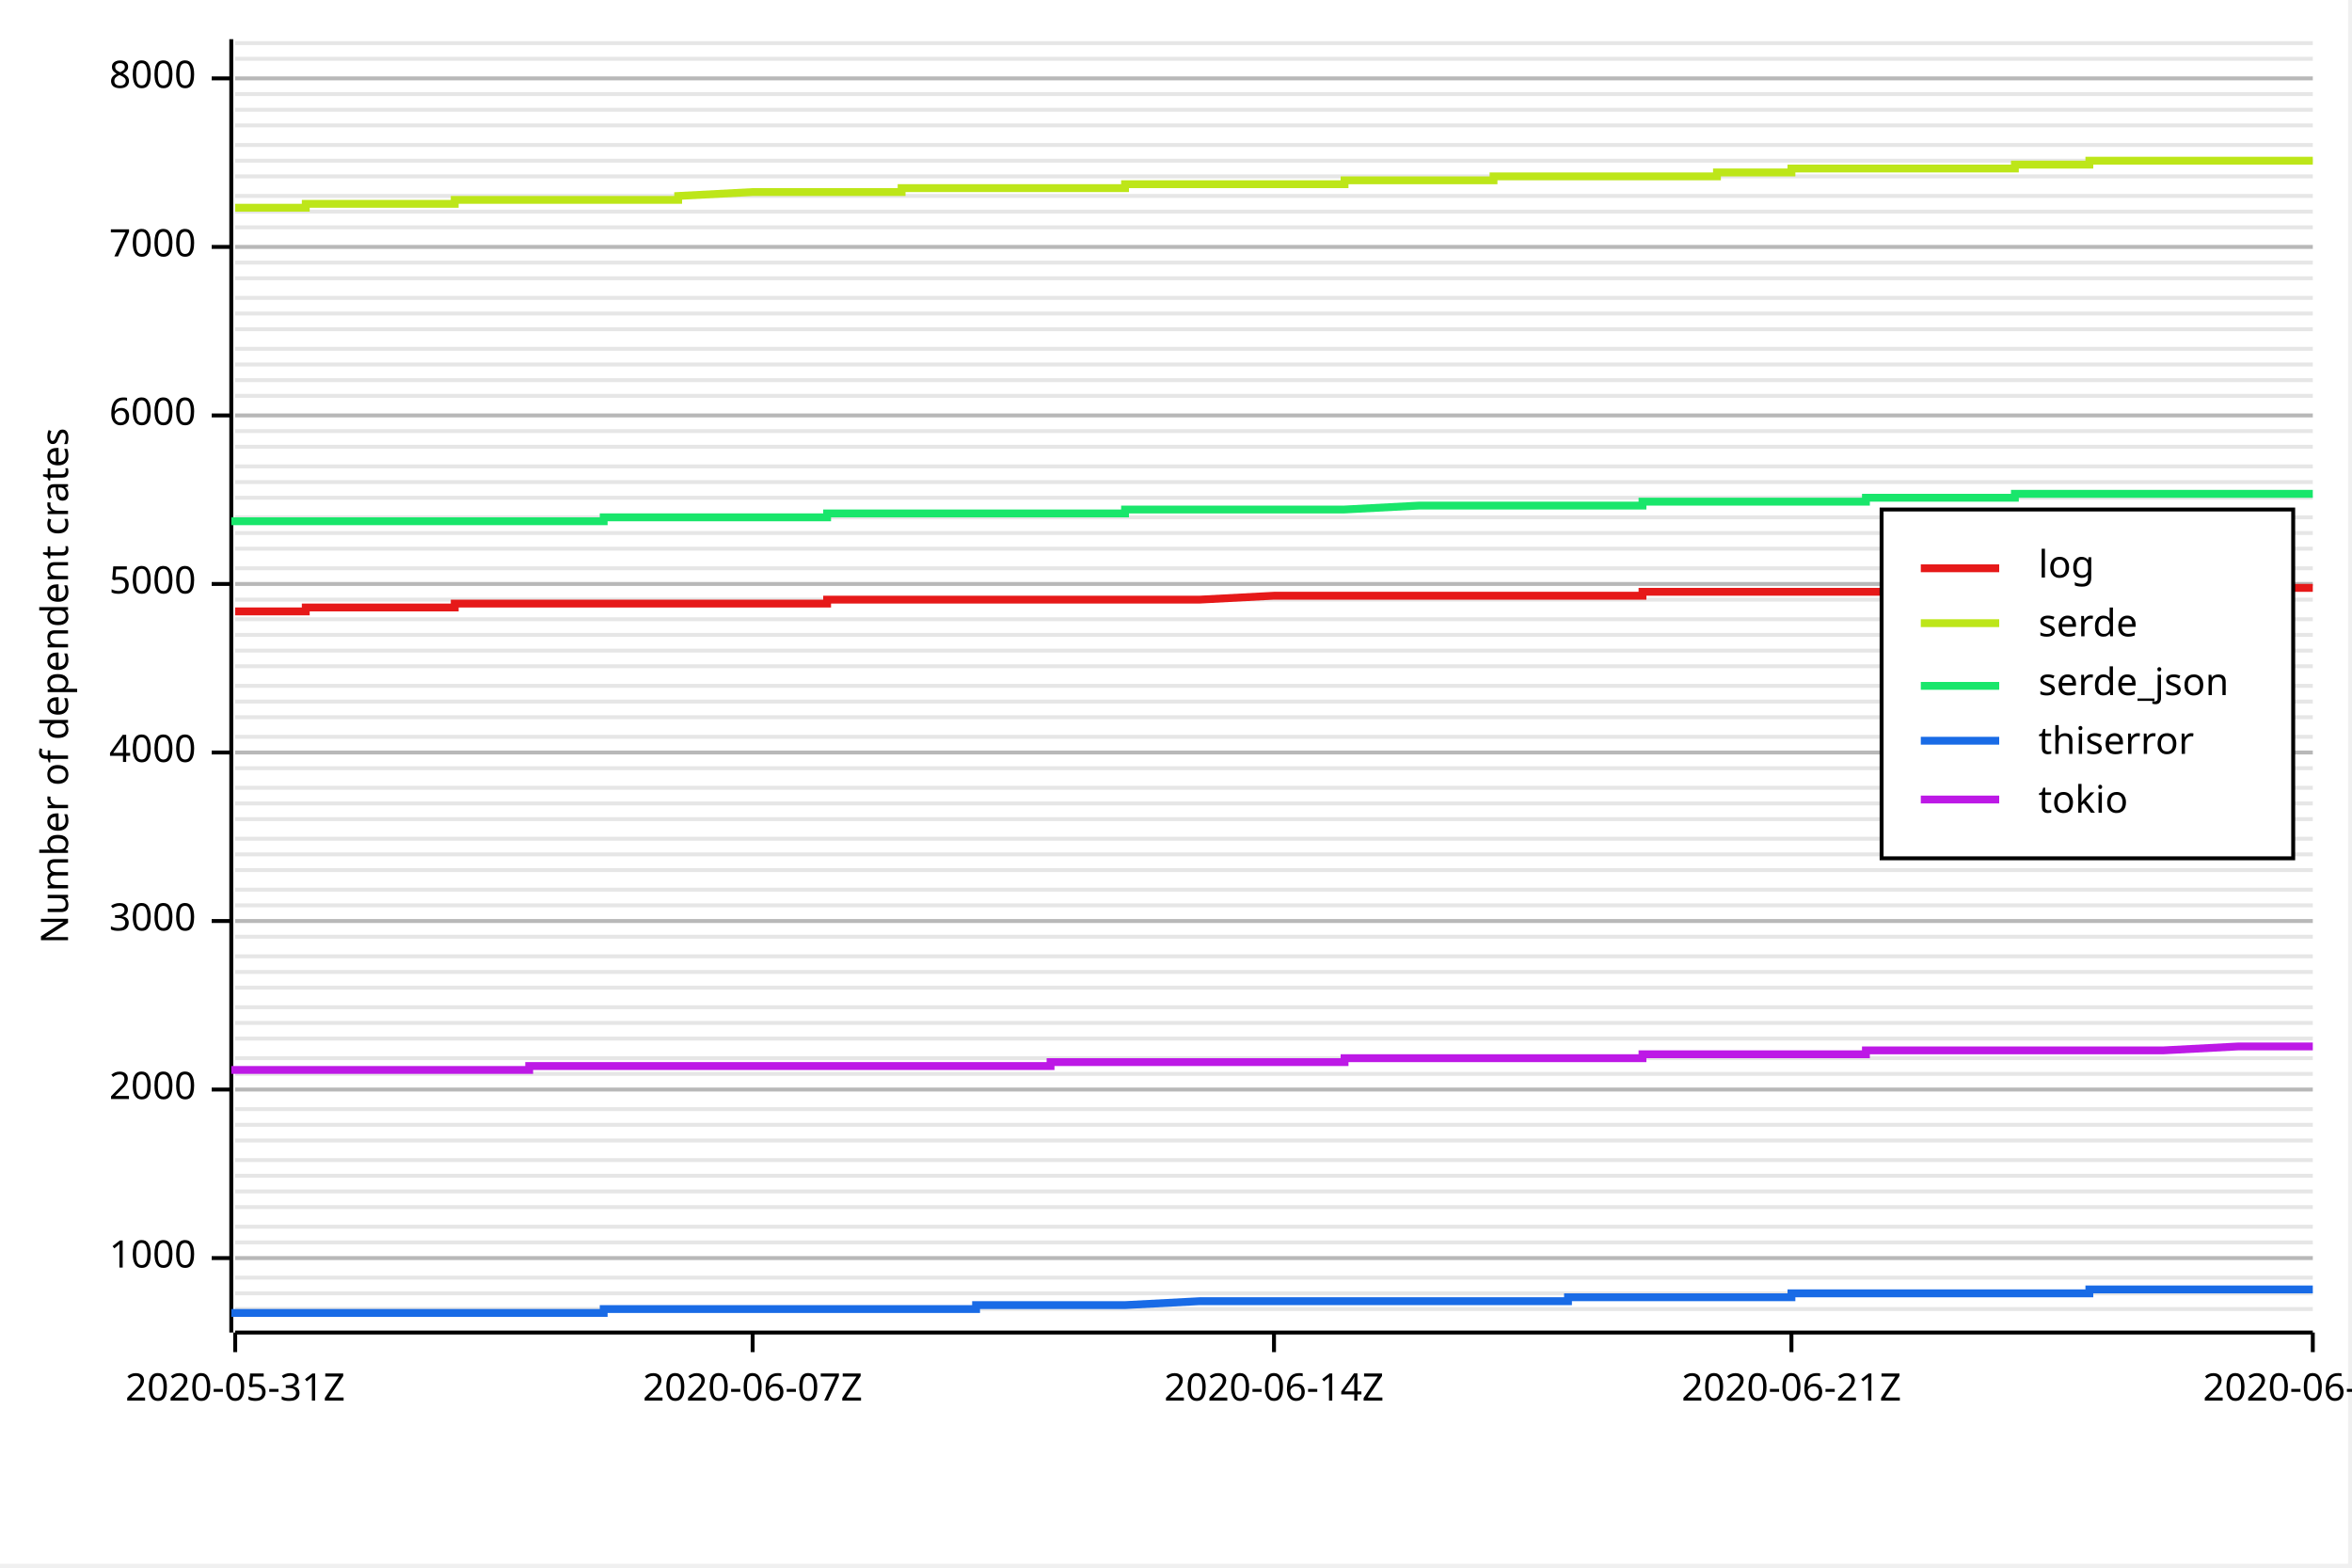
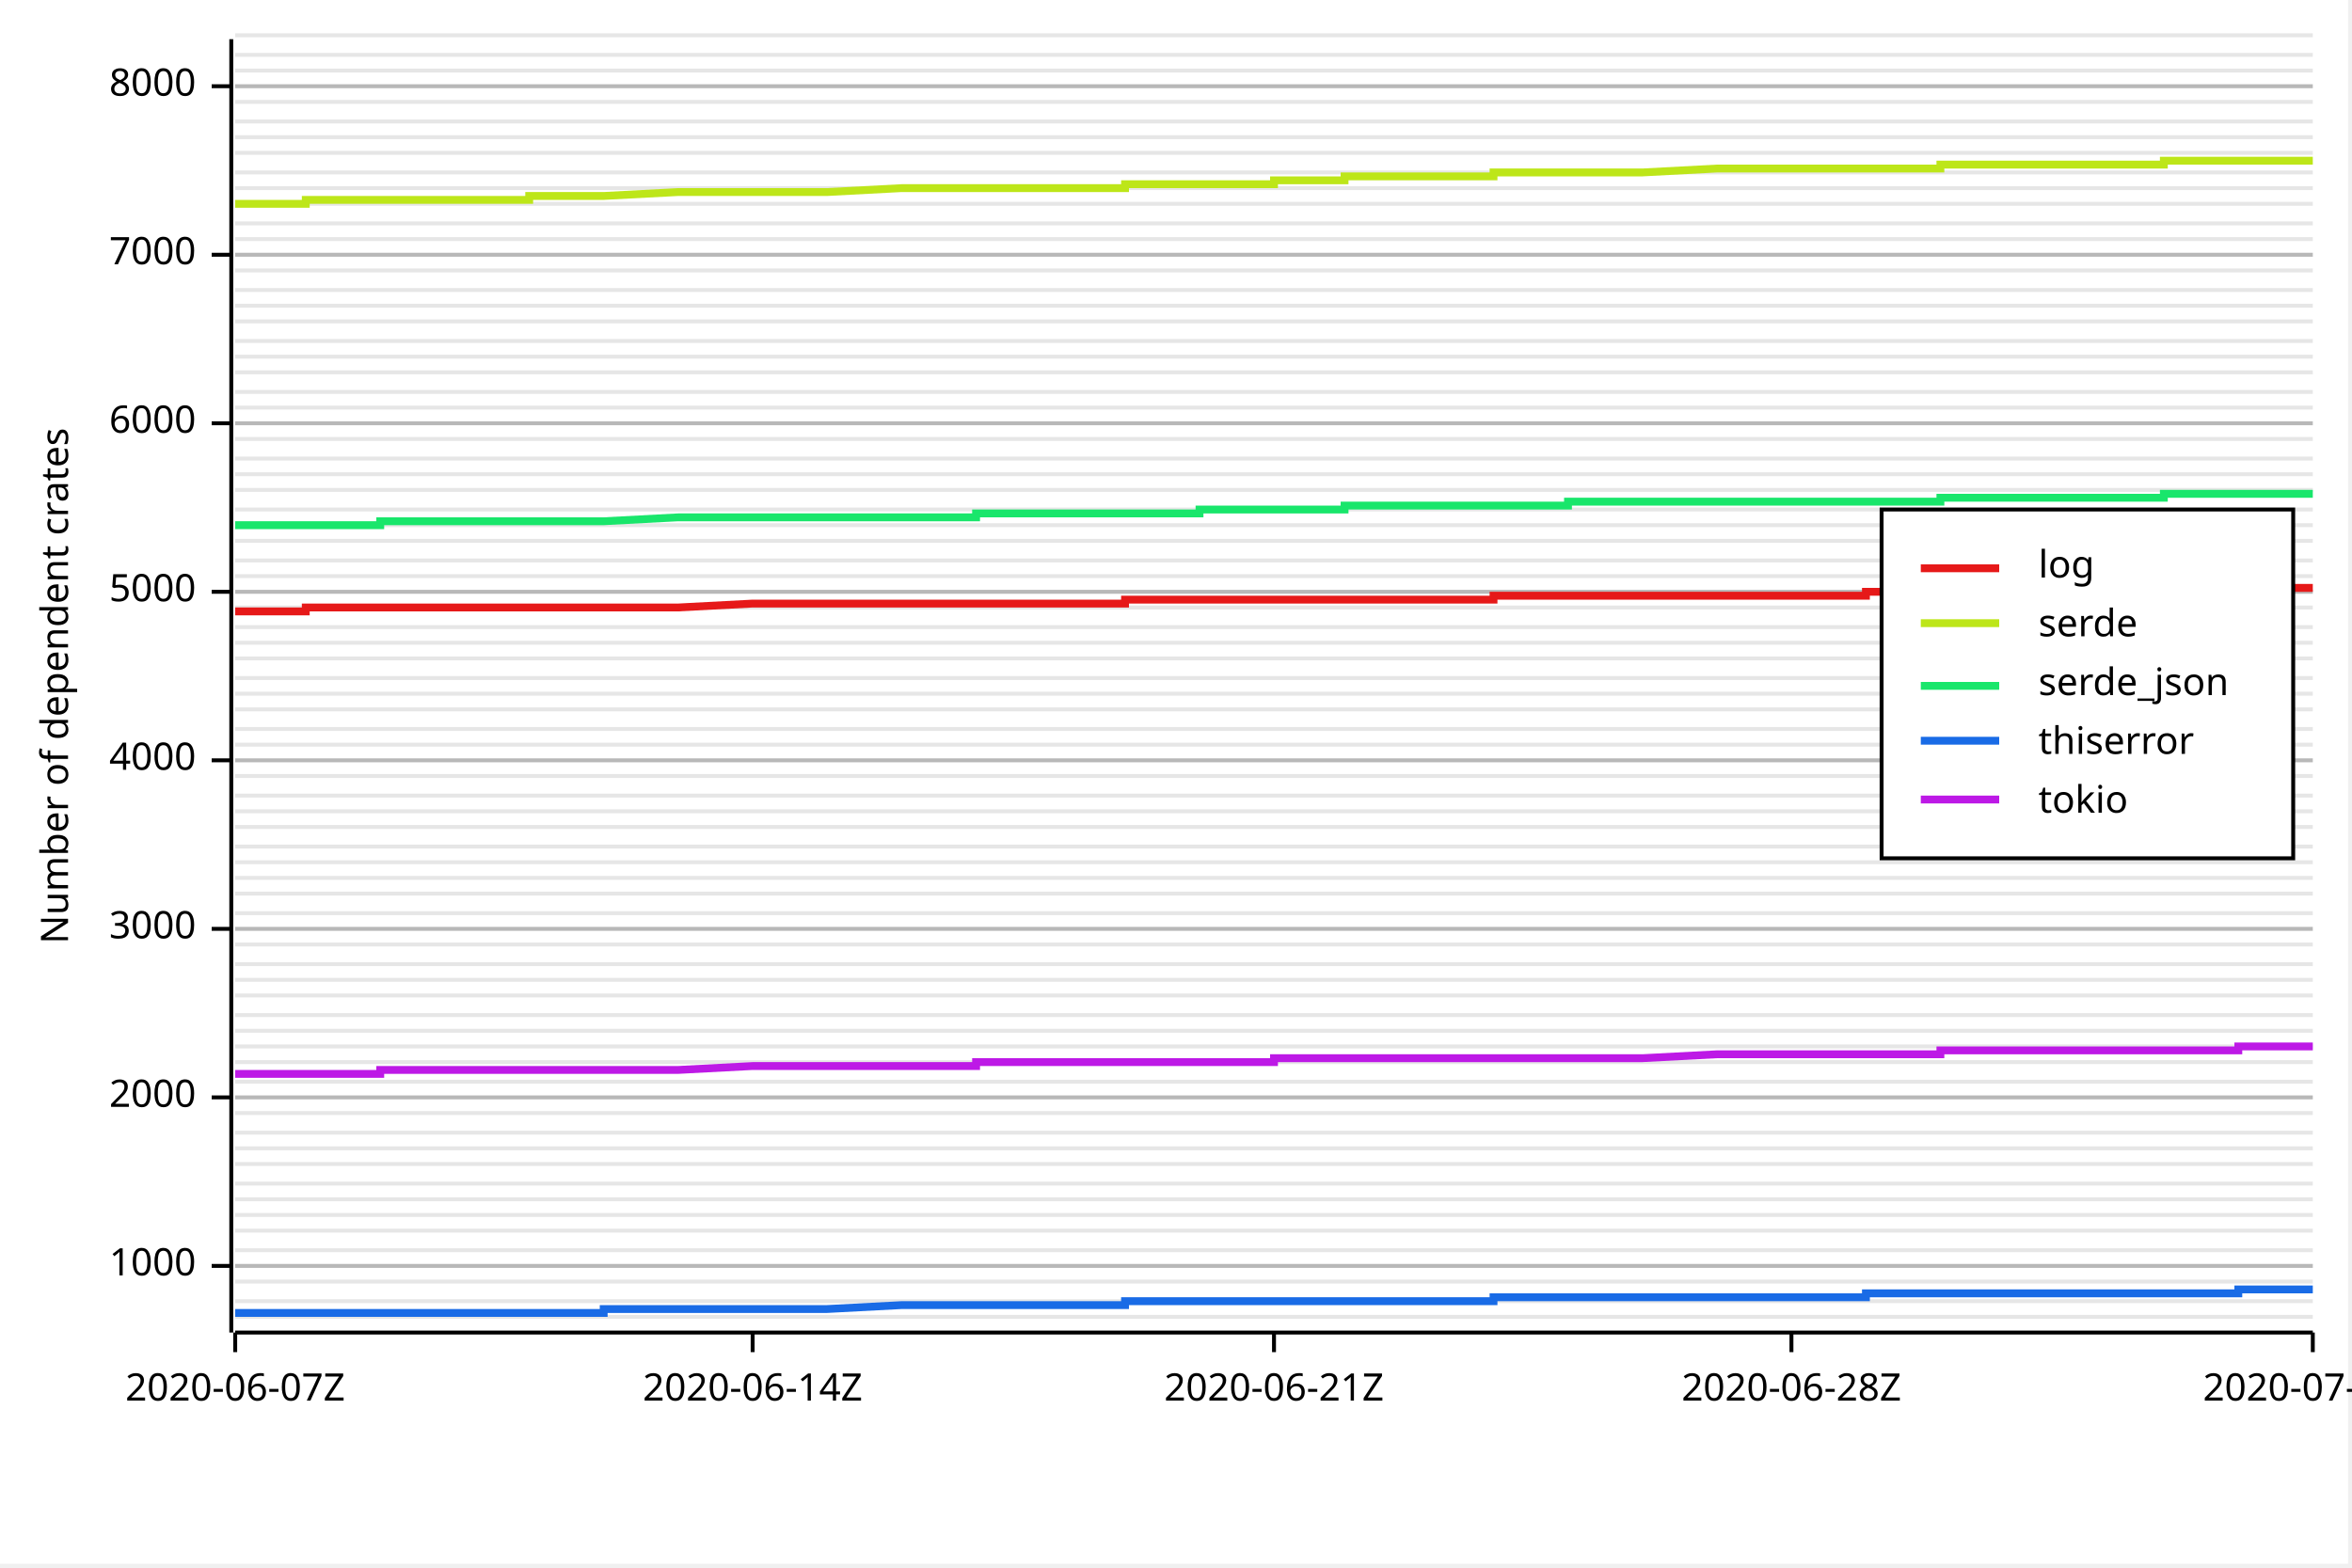
<svg xmlns="http://www.w3.org/2000/svg" width="600" height="400">
  <rect x="0" y="0" width="599" height="399" opacity="1" fill="#FFFFFF" stroke="none" />
-   <line opacity="0.1" stroke="#000000" stroke-width="1" x1="60" y1="334" x2="590" y2="334" />
-   <line opacity="0.1" stroke="#000000" stroke-width="1" x1="60" y1="330" x2="590" y2="330" />
-   <line opacity="0.1" stroke="#000000" stroke-width="1" x1="60" y1="326" x2="590" y2="326" />
-   <line opacity="0.1" stroke="#000000" stroke-width="1" x1="60" y1="321" x2="590" y2="321" />
-   <line opacity="0.1" stroke="#000000" stroke-width="1" x1="60" y1="317" x2="590" y2="317" />
-   <line opacity="0.1" stroke="#000000" stroke-width="1" x1="60" y1="313" x2="590" y2="313" />
-   <line opacity="0.1" stroke="#000000" stroke-width="1" x1="60" y1="308" x2="590" y2="308" />
-   <line opacity="0.1" stroke="#000000" stroke-width="1" x1="60" y1="304" x2="590" y2="304" />
-   <line opacity="0.1" stroke="#000000" stroke-width="1" x1="60" y1="300" x2="590" y2="300" />
-   <line opacity="0.1" stroke="#000000" stroke-width="1" x1="60" y1="296" x2="590" y2="296" />
-   <line opacity="0.1" stroke="#000000" stroke-width="1" x1="60" y1="291" x2="590" y2="291" />
-   <line opacity="0.1" stroke="#000000" stroke-width="1" x1="60" y1="287" x2="590" y2="287" />
-   <line opacity="0.1" stroke="#000000" stroke-width="1" x1="60" y1="283" x2="590" y2="283" />
-   <line opacity="0.1" stroke="#000000" stroke-width="1" x1="60" y1="278" x2="590" y2="278" />
-   <line opacity="0.1" stroke="#000000" stroke-width="1" x1="60" y1="274" x2="590" y2="274" />
-   <line opacity="0.1" stroke="#000000" stroke-width="1" x1="60" y1="270" x2="590" y2="270" />
-   <line opacity="0.1" stroke="#000000" stroke-width="1" x1="60" y1="265" x2="590" y2="265" />
-   <line opacity="0.1" stroke="#000000" stroke-width="1" x1="60" y1="261" x2="590" y2="261" />
-   <line opacity="0.1" stroke="#000000" stroke-width="1" x1="60" y1="257" x2="590" y2="257" />
-   <line opacity="0.1" stroke="#000000" stroke-width="1" x1="60" y1="252" x2="590" y2="252" />
-   <line opacity="0.1" stroke="#000000" stroke-width="1" x1="60" y1="248" x2="590" y2="248" />
-   <line opacity="0.1" stroke="#000000" stroke-width="1" x1="60" y1="244" x2="590" y2="244" />
-   <line opacity="0.1" stroke="#000000" stroke-width="1" x1="60" y1="239" x2="590" y2="239" />
-   <line opacity="0.1" stroke="#000000" stroke-width="1" x1="60" y1="235" x2="590" y2="235" />
-   <line opacity="0.1" stroke="#000000" stroke-width="1" x1="60" y1="231" x2="590" y2="231" />
-   <line opacity="0.1" stroke="#000000" stroke-width="1" x1="60" y1="227" x2="590" y2="227" />
-   <line opacity="0.1" stroke="#000000" stroke-width="1" x1="60" y1="222" x2="590" y2="222" />
-   <line opacity="0.1" stroke="#000000" stroke-width="1" x1="60" y1="218" x2="590" y2="218" />
-   <line opacity="0.1" stroke="#000000" stroke-width="1" x1="60" y1="214" x2="590" y2="214" />
-   <line opacity="0.1" stroke="#000000" stroke-width="1" x1="60" y1="209" x2="590" y2="209" />
-   <line opacity="0.1" stroke="#000000" stroke-width="1" x1="60" y1="205" x2="590" y2="205" />
-   <line opacity="0.1" stroke="#000000" stroke-width="1" x1="60" y1="201" x2="590" y2="201" />
-   <line opacity="0.1" stroke="#000000" stroke-width="1" x1="60" y1="196" x2="590" y2="196" />
-   <line opacity="0.1" stroke="#000000" stroke-width="1" x1="60" y1="192" x2="590" y2="192" />
-   <line opacity="0.1" stroke="#000000" stroke-width="1" x1="60" y1="188" x2="590" y2="188" />
-   <line opacity="0.1" stroke="#000000" stroke-width="1" x1="60" y1="183" x2="590" y2="183" />
-   <line opacity="0.1" stroke="#000000" stroke-width="1" x1="60" y1="179" x2="590" y2="179" />
-   <line opacity="0.1" stroke="#000000" stroke-width="1" x1="60" y1="175" x2="590" y2="175" />
-   <line opacity="0.1" stroke="#000000" stroke-width="1" x1="60" y1="170" x2="590" y2="170" />
-   <line opacity="0.1" stroke="#000000" stroke-width="1" x1="60" y1="166" x2="590" y2="166" />
-   <line opacity="0.1" stroke="#000000" stroke-width="1" x1="60" y1="162" x2="590" y2="162" />
-   <line opacity="0.1" stroke="#000000" stroke-width="1" x1="60" y1="158" x2="590" y2="158" />
-   <line opacity="0.1" stroke="#000000" stroke-width="1" x1="60" y1="153" x2="590" y2="153" />
-   <line opacity="0.1" stroke="#000000" stroke-width="1" x1="60" y1="149" x2="590" y2="149" />
-   <line opacity="0.1" stroke="#000000" stroke-width="1" x1="60" y1="145" x2="590" y2="145" />
-   <line opacity="0.1" stroke="#000000" stroke-width="1" x1="60" y1="140" x2="590" y2="140" />
-   <line opacity="0.1" stroke="#000000" stroke-width="1" x1="60" y1="136" x2="590" y2="136" />
-   <line opacity="0.1" stroke="#000000" stroke-width="1" x1="60" y1="132" x2="590" y2="132" />
-   <line opacity="0.1" stroke="#000000" stroke-width="1" x1="60" y1="127" x2="590" y2="127" />
-   <line opacity="0.1" stroke="#000000" stroke-width="1" x1="60" y1="123" x2="590" y2="123" />
-   <line opacity="0.1" stroke="#000000" stroke-width="1" x1="60" y1="119" x2="590" y2="119" />
-   <line opacity="0.1" stroke="#000000" stroke-width="1" x1="60" y1="114" x2="590" y2="114" />
-   <line opacity="0.1" stroke="#000000" stroke-width="1" x1="60" y1="110" x2="590" y2="110" />
-   <line opacity="0.1" stroke="#000000" stroke-width="1" x1="60" y1="106" x2="590" y2="106" />
-   <line opacity="0.1" stroke="#000000" stroke-width="1" x1="60" y1="101" x2="590" y2="101" />
-   <line opacity="0.1" stroke="#000000" stroke-width="1" x1="60" y1="97" x2="590" y2="97" />
-   <line opacity="0.1" stroke="#000000" stroke-width="1" x1="60" y1="93" x2="590" y2="93" />
-   <line opacity="0.1" stroke="#000000" stroke-width="1" x1="60" y1="89" x2="590" y2="89" />
-   <line opacity="0.1" stroke="#000000" stroke-width="1" x1="60" y1="84" x2="590" y2="84" />
-   <line opacity="0.1" stroke="#000000" stroke-width="1" x1="60" y1="80" x2="590" y2="80" />
-   <line opacity="0.1" stroke="#000000" stroke-width="1" x1="60" y1="76" x2="590" y2="76" />
-   <line opacity="0.1" stroke="#000000" stroke-width="1" x1="60" y1="71" x2="590" y2="71" />
-   <line opacity="0.1" stroke="#000000" stroke-width="1" x1="60" y1="67" x2="590" y2="67" />
-   <line opacity="0.1" stroke="#000000" stroke-width="1" x1="60" y1="63" x2="590" y2="63" />
-   <line opacity="0.1" stroke="#000000" stroke-width="1" x1="60" y1="58" x2="590" y2="58" />
-   <line opacity="0.1" stroke="#000000" stroke-width="1" x1="60" y1="54" x2="590" y2="54" />
-   <line opacity="0.1" stroke="#000000" stroke-width="1" x1="60" y1="50" x2="590" y2="50" />
-   <line opacity="0.1" stroke="#000000" stroke-width="1" x1="60" y1="45" x2="590" y2="45" />
-   <line opacity="0.1" stroke="#000000" stroke-width="1" x1="60" y1="41" x2="590" y2="41" />
-   <line opacity="0.1" stroke="#000000" stroke-width="1" x1="60" y1="37" x2="590" y2="37" />
-   <line opacity="0.1" stroke="#000000" stroke-width="1" x1="60" y1="32" x2="590" y2="32" />
-   <line opacity="0.1" stroke="#000000" stroke-width="1" x1="60" y1="28" x2="590" y2="28" />
-   <line opacity="0.1" stroke="#000000" stroke-width="1" x1="60" y1="24" x2="590" y2="24" />
-   <line opacity="0.1" stroke="#000000" stroke-width="1" x1="60" y1="20" x2="590" y2="20" />
-   <line opacity="0.1" stroke="#000000" stroke-width="1" x1="60" y1="15" x2="590" y2="15" />
-   <line opacity="0.1" stroke="#000000" stroke-width="1" x1="60" y1="11" x2="590" y2="11" />
+   <line opacity="0.1" stroke="#000000" stroke-width="1" x1="60" y1="336" x2="590" y2="336" />
+   <line opacity="0.1" stroke="#000000" stroke-width="1" x1="60" y1="332" x2="590" y2="332" />
+   <line opacity="0.1" stroke="#000000" stroke-width="1" x1="60" y1="327" x2="590" y2="327" />
+   <line opacity="0.1" stroke="#000000" stroke-width="1" x1="60" y1="323" x2="590" y2="323" />
+   <line opacity="0.1" stroke="#000000" stroke-width="1" x1="60" y1="319" x2="590" y2="319" />
+   <line opacity="0.1" stroke="#000000" stroke-width="1" x1="60" y1="314" x2="590" y2="314" />
+   <line opacity="0.1" stroke="#000000" stroke-width="1" x1="60" y1="310" x2="590" y2="310" />
+   <line opacity="0.1" stroke="#000000" stroke-width="1" x1="60" y1="306" x2="590" y2="306" />
+   <line opacity="0.1" stroke="#000000" stroke-width="1" x1="60" y1="302" x2="590" y2="302" />
+   <line opacity="0.1" stroke="#000000" stroke-width="1" x1="60" y1="297" x2="590" y2="297" />
+   <line opacity="0.1" stroke="#000000" stroke-width="1" x1="60" y1="293" x2="590" y2="293" />
+   <line opacity="0.1" stroke="#000000" stroke-width="1" x1="60" y1="289" x2="590" y2="289" />
+   <line opacity="0.1" stroke="#000000" stroke-width="1" x1="60" y1="284" x2="590" y2="284" />
+   <line opacity="0.1" stroke="#000000" stroke-width="1" x1="60" y1="280" x2="590" y2="280" />
+   <line opacity="0.1" stroke="#000000" stroke-width="1" x1="60" y1="276" x2="590" y2="276" />
+   <line opacity="0.1" stroke="#000000" stroke-width="1" x1="60" y1="271" x2="590" y2="271" />
+   <line opacity="0.1" stroke="#000000" stroke-width="1" x1="60" y1="267" x2="590" y2="267" />
+   <line opacity="0.1" stroke="#000000" stroke-width="1" x1="60" y1="263" x2="590" y2="263" />
+   <line opacity="0.1" stroke="#000000" stroke-width="1" x1="60" y1="259" x2="590" y2="259" />
+   <line opacity="0.1" stroke="#000000" stroke-width="1" x1="60" y1="254" x2="590" y2="254" />
+   <line opacity="0.1" stroke="#000000" stroke-width="1" x1="60" y1="250" x2="590" y2="250" />
+   <line opacity="0.1" stroke="#000000" stroke-width="1" x1="60" y1="246" x2="590" y2="246" />
+   <line opacity="0.1" stroke="#000000" stroke-width="1" x1="60" y1="241" x2="590" y2="241" />
+   <line opacity="0.1" stroke="#000000" stroke-width="1" x1="60" y1="237" x2="590" y2="237" />
+   <line opacity="0.1" stroke="#000000" stroke-width="1" x1="60" y1="233" x2="590" y2="233" />
+   <line opacity="0.1" stroke="#000000" stroke-width="1" x1="60" y1="228" x2="590" y2="228" />
+   <line opacity="0.1" stroke="#000000" stroke-width="1" x1="60" y1="224" x2="590" y2="224" />
+   <line opacity="0.1" stroke="#000000" stroke-width="1" x1="60" y1="220" x2="590" y2="220" />
+   <line opacity="0.1" stroke="#000000" stroke-width="1" x1="60" y1="216" x2="590" y2="216" />
+   <line opacity="0.1" stroke="#000000" stroke-width="1" x1="60" y1="211" x2="590" y2="211" />
+   <line opacity="0.1" stroke="#000000" stroke-width="1" x1="60" y1="207" x2="590" y2="207" />
+   <line opacity="0.1" stroke="#000000" stroke-width="1" x1="60" y1="203" x2="590" y2="203" />
+   <line opacity="0.1" stroke="#000000" stroke-width="1" x1="60" y1="198" x2="590" y2="198" />
+   <line opacity="0.1" stroke="#000000" stroke-width="1" x1="60" y1="194" x2="590" y2="194" />
+   <line opacity="0.1" stroke="#000000" stroke-width="1" x1="60" y1="190" x2="590" y2="190" />
+   <line opacity="0.1" stroke="#000000" stroke-width="1" x1="60" y1="186" x2="590" y2="186" />
+   <line opacity="0.1" stroke="#000000" stroke-width="1" x1="60" y1="181" x2="590" y2="181" />
+   <line opacity="0.1" stroke="#000000" stroke-width="1" x1="60" y1="177" x2="590" y2="177" />
+   <line opacity="0.1" stroke="#000000" stroke-width="1" x1="60" y1="173" x2="590" y2="173" />
+   <line opacity="0.1" stroke="#000000" stroke-width="1" x1="60" y1="168" x2="590" y2="168" />
+   <line opacity="0.1" stroke="#000000" stroke-width="1" x1="60" y1="164" x2="590" y2="164" />
+   <line opacity="0.1" stroke="#000000" stroke-width="1" x1="60" y1="160" x2="590" y2="160" />
+   <line opacity="0.1" stroke="#000000" stroke-width="1" x1="60" y1="155" x2="590" y2="155" />
+   <line opacity="0.1" stroke="#000000" stroke-width="1" x1="60" y1="151" x2="590" y2="151" />
+   <line opacity="0.1" stroke="#000000" stroke-width="1" x1="60" y1="147" x2="590" y2="147" />
+   <line opacity="0.1" stroke="#000000" stroke-width="1" x1="60" y1="143" x2="590" y2="143" />
+   <line opacity="0.1" stroke="#000000" stroke-width="1" x1="60" y1="138" x2="590" y2="138" />
+   <line opacity="0.1" stroke="#000000" stroke-width="1" x1="60" y1="134" x2="590" y2="134" />
+   <line opacity="0.1" stroke="#000000" stroke-width="1" x1="60" y1="130" x2="590" y2="130" />
+   <line opacity="0.1" stroke="#000000" stroke-width="1" x1="60" y1="125" x2="590" y2="125" />
+   <line opacity="0.1" stroke="#000000" stroke-width="1" x1="60" y1="121" x2="590" y2="121" />
+   <line opacity="0.1" stroke="#000000" stroke-width="1" x1="60" y1="117" x2="590" y2="117" />
+   <line opacity="0.1" stroke="#000000" stroke-width="1" x1="60" y1="112" x2="590" y2="112" />
+   <line opacity="0.1" stroke="#000000" stroke-width="1" x1="60" y1="108" x2="590" y2="108" />
+   <line opacity="0.1" stroke="#000000" stroke-width="1" x1="60" y1="104" x2="590" y2="104" />
+   <line opacity="0.1" stroke="#000000" stroke-width="1" x1="60" y1="100" x2="590" y2="100" />
+   <line opacity="0.1" stroke="#000000" stroke-width="1" x1="60" y1="95" x2="590" y2="95" />
+   <line opacity="0.1" stroke="#000000" stroke-width="1" x1="60" y1="91" x2="590" y2="91" />
+   <line opacity="0.1" stroke="#000000" stroke-width="1" x1="60" y1="87" x2="590" y2="87" />
+   <line opacity="0.1" stroke="#000000" stroke-width="1" x1="60" y1="82" x2="590" y2="82" />
+   <line opacity="0.1" stroke="#000000" stroke-width="1" x1="60" y1="78" x2="590" y2="78" />
+   <line opacity="0.1" stroke="#000000" stroke-width="1" x1="60" y1="74" x2="590" y2="74" />
+   <line opacity="0.1" stroke="#000000" stroke-width="1" x1="60" y1="69" x2="590" y2="69" />
+   <line opacity="0.1" stroke="#000000" stroke-width="1" x1="60" y1="65" x2="590" y2="65" />
+   <line opacity="0.1" stroke="#000000" stroke-width="1" x1="60" y1="61" x2="590" y2="61" />
+   <line opacity="0.1" stroke="#000000" stroke-width="1" x1="60" y1="57" x2="590" y2="57" />
+   <line opacity="0.1" stroke="#000000" stroke-width="1" x1="60" y1="52" x2="590" y2="52" />
+   <line opacity="0.1" stroke="#000000" stroke-width="1" x1="60" y1="48" x2="590" y2="48" />
+   <line opacity="0.1" stroke="#000000" stroke-width="1" x1="60" y1="44" x2="590" y2="44" />
+   <line opacity="0.1" stroke="#000000" stroke-width="1" x1="60" y1="39" x2="590" y2="39" />
+   <line opacity="0.1" stroke="#000000" stroke-width="1" x1="60" y1="35" x2="590" y2="35" />
+   <line opacity="0.1" stroke="#000000" stroke-width="1" x1="60" y1="31" x2="590" y2="31" />
+   <line opacity="0.1" stroke="#000000" stroke-width="1" x1="60" y1="26" x2="590" y2="26" />
+   <line opacity="0.1" stroke="#000000" stroke-width="1" x1="60" y1="22" x2="590" y2="22" />
+   <line opacity="0.1" stroke="#000000" stroke-width="1" x1="60" y1="18" x2="590" y2="18" />
+   <line opacity="0.1" stroke="#000000" stroke-width="1" x1="60" y1="14" x2="590" y2="14" />
+   <line opacity="0.1" stroke="#000000" stroke-width="1" x1="60" y1="9" x2="590" y2="9" />
  <text x="10" y="175" dy="0.76em" text-anchor="middle" font-family="sans-serif" font-size="9.677" opacity="1" fill="#000000" transform="rotate(270, 10, 175)">
Number of dependent crates
</text>
-   <line opacity="0.2" stroke="#000000" stroke-width="1" x1="60" y1="321" x2="590" y2="321" />
-   <line opacity="0.2" stroke="#000000" stroke-width="1" x1="60" y1="278" x2="590" y2="278" />
-   <line opacity="0.2" stroke="#000000" stroke-width="1" x1="60" y1="235" x2="590" y2="235" />
-   <line opacity="0.2" stroke="#000000" stroke-width="1" x1="60" y1="192" x2="590" y2="192" />
-   <line opacity="0.2" stroke="#000000" stroke-width="1" x1="60" y1="149" x2="590" y2="149" />
-   <line opacity="0.2" stroke="#000000" stroke-width="1" x1="60" y1="106" x2="590" y2="106" />
-   <line opacity="0.2" stroke="#000000" stroke-width="1" x1="60" y1="63" x2="590" y2="63" />
-   <line opacity="0.2" stroke="#000000" stroke-width="1" x1="60" y1="20" x2="590" y2="20" />
+   <line opacity="0.2" stroke="#000000" stroke-width="1" x1="60" y1="323" x2="590" y2="323" />
+   <line opacity="0.2" stroke="#000000" stroke-width="1" x1="60" y1="280" x2="590" y2="280" />
+   <line opacity="0.2" stroke="#000000" stroke-width="1" x1="60" y1="237" x2="590" y2="237" />
+   <line opacity="0.2" stroke="#000000" stroke-width="1" x1="60" y1="194" x2="590" y2="194" />
+   <line opacity="0.2" stroke="#000000" stroke-width="1" x1="60" y1="151" x2="590" y2="151" />
+   <line opacity="0.2" stroke="#000000" stroke-width="1" x1="60" y1="108" x2="590" y2="108" />
+   <line opacity="0.2" stroke="#000000" stroke-width="1" x1="60" y1="65" x2="590" y2="65" />
+   <line opacity="0.2" stroke="#000000" stroke-width="1" x1="60" y1="22" x2="590" y2="22" />
  <polyline fill="none" opacity="1" stroke="#000000" stroke-width="1" points="59,10 59,340 " />
-   <text x="50" y="321" dy="0.5ex" text-anchor="end" font-family="sans-serif" font-size="9.677" opacity="1" fill="#000000">
+   <text x="50" y="323" dy="0.5ex" text-anchor="end" font-family="sans-serif" font-size="9.677" opacity="1" fill="#000000">
1000
</text>
-   <polyline fill="none" opacity="1" stroke="#000000" stroke-width="1" points="54,321 59,321 " />
-   <text x="50" y="278" dy="0.5ex" text-anchor="end" font-family="sans-serif" font-size="9.677" opacity="1" fill="#000000">
+   <polyline fill="none" opacity="1" stroke="#000000" stroke-width="1" points="54,323 59,323 " />
+   <text x="50" y="280" dy="0.5ex" text-anchor="end" font-family="sans-serif" font-size="9.677" opacity="1" fill="#000000">
2000
</text>
-   <polyline fill="none" opacity="1" stroke="#000000" stroke-width="1" points="54,278 59,278 " />
-   <text x="50" y="235" dy="0.5ex" text-anchor="end" font-family="sans-serif" font-size="9.677" opacity="1" fill="#000000">
+   <polyline fill="none" opacity="1" stroke="#000000" stroke-width="1" points="54,280 59,280 " />
+   <text x="50" y="237" dy="0.5ex" text-anchor="end" font-family="sans-serif" font-size="9.677" opacity="1" fill="#000000">
3000
</text>
-   <polyline fill="none" opacity="1" stroke="#000000" stroke-width="1" points="54,235 59,235 " />
-   <text x="50" y="192" dy="0.5ex" text-anchor="end" font-family="sans-serif" font-size="9.677" opacity="1" fill="#000000">
+   <polyline fill="none" opacity="1" stroke="#000000" stroke-width="1" points="54,237 59,237 " />
+   <text x="50" y="194" dy="0.5ex" text-anchor="end" font-family="sans-serif" font-size="9.677" opacity="1" fill="#000000">
4000
</text>
-   <polyline fill="none" opacity="1" stroke="#000000" stroke-width="1" points="54,192 59,192 " />
-   <text x="50" y="149" dy="0.5ex" text-anchor="end" font-family="sans-serif" font-size="9.677" opacity="1" fill="#000000">
+   <polyline fill="none" opacity="1" stroke="#000000" stroke-width="1" points="54,194 59,194 " />
+   <text x="50" y="151" dy="0.5ex" text-anchor="end" font-family="sans-serif" font-size="9.677" opacity="1" fill="#000000">
5000
</text>
-   <polyline fill="none" opacity="1" stroke="#000000" stroke-width="1" points="54,149 59,149 " />
-   <text x="50" y="106" dy="0.5ex" text-anchor="end" font-family="sans-serif" font-size="9.677" opacity="1" fill="#000000">
+   <polyline fill="none" opacity="1" stroke="#000000" stroke-width="1" points="54,151 59,151 " />
+   <text x="50" y="108" dy="0.5ex" text-anchor="end" font-family="sans-serif" font-size="9.677" opacity="1" fill="#000000">
6000
</text>
-   <polyline fill="none" opacity="1" stroke="#000000" stroke-width="1" points="54,106 59,106 " />
-   <text x="50" y="63" dy="0.5ex" text-anchor="end" font-family="sans-serif" font-size="9.677" opacity="1" fill="#000000">
+   <polyline fill="none" opacity="1" stroke="#000000" stroke-width="1" points="54,108 59,108 " />
+   <text x="50" y="65" dy="0.5ex" text-anchor="end" font-family="sans-serif" font-size="9.677" opacity="1" fill="#000000">
7000
</text>
-   <polyline fill="none" opacity="1" stroke="#000000" stroke-width="1" points="54,63 59,63 " />
-   <text x="50" y="20" dy="0.5ex" text-anchor="end" font-family="sans-serif" font-size="9.677" opacity="1" fill="#000000">
+   <polyline fill="none" opacity="1" stroke="#000000" stroke-width="1" points="54,65 59,65 " />
+   <text x="50" y="22" dy="0.5ex" text-anchor="end" font-family="sans-serif" font-size="9.677" opacity="1" fill="#000000">
8000
</text>
-   <polyline fill="none" opacity="1" stroke="#000000" stroke-width="1" points="54,20 59,20 " />
+   <polyline fill="none" opacity="1" stroke="#000000" stroke-width="1" points="54,22 59,22 " />
  <polyline fill="none" opacity="1" stroke="#000000" stroke-width="1" points="60,340 590,340 " />
  <text x="60" y="350" dy="0.76em" text-anchor="middle" font-family="sans-serif" font-size="9.677" opacity="1" fill="#000000">
- 2020-05-31Z
+ 2020-06-07Z
</text>
  <polyline fill="none" opacity="1" stroke="#000000" stroke-width="1" points="60,340 60,345 " />
  <text x="192" y="350" dy="0.76em" text-anchor="middle" font-family="sans-serif" font-size="9.677" opacity="1" fill="#000000">
- 2020-06-07Z
+ 2020-06-14Z
</text>
  <polyline fill="none" opacity="1" stroke="#000000" stroke-width="1" points="192,340 192,345 " />
  <text x="325" y="350" dy="0.76em" text-anchor="middle" font-family="sans-serif" font-size="9.677" opacity="1" fill="#000000">
- 2020-06-14Z
+ 2020-06-21Z
</text>
  <polyline fill="none" opacity="1" stroke="#000000" stroke-width="1" points="325,340 325,345 " />
  <text x="457" y="350" dy="0.76em" text-anchor="middle" font-family="sans-serif" font-size="9.677" opacity="1" fill="#000000">
- 2020-06-21Z
+ 2020-06-28Z
</text>
  <polyline fill="none" opacity="1" stroke="#000000" stroke-width="1" points="457,340 457,345 " />
  <text x="590" y="350" dy="0.76em" text-anchor="middle" font-family="sans-serif" font-size="9.677" opacity="1" fill="#000000">
- 2020-06-28Z
+ 2020-07-05Z
</text>
  <polyline fill="none" opacity="1" stroke="#000000" stroke-width="1" points="590,340 590,345 " />
-   <polyline fill="none" opacity="1" stroke="#E61919" stroke-width="2" points="60,156 60,156 78,156 78,155 97,155 97,155 116,155 116,154 135,154 135,154 154,154 154,154 173,154 173,154 192,154 211,154 211,153 230,153 230,153 249,153 249,153 268,153 268,153 287,153 287,153 306,153 325,152 343,152 343,152 362,152 381,152 381,152 400,152 400,152 419,152 419,151 438,151 438,151 457,151 457,151 476,151 476,151 495,151 495,150 514,150 514,150 533,150 533,150 552,150 552,150 571,150 590,150 " />
-   <polyline fill="none" opacity="1" stroke="#BDE619" stroke-width="2" points="60,53 60,53 78,53 78,52 97,52 97,52 116,52 116,51 135,51 135,51 154,51 154,51 173,51 173,50 192,49 211,49 211,49 230,49 230,48 249,48 249,48 268,48 268,48 287,48 287,47 306,47 325,47 343,47 343,46 362,46 381,46 381,45 400,45 400,45 419,45 419,45 438,45 438,44 457,44 457,43 476,43 476,43 495,43 495,43 514,43 514,42 533,42 533,41 552,41 552,41 571,41 590,41 " />
-   <polyline fill="none" opacity="1" stroke="#19E66B" stroke-width="2" points="60,134 60,133 78,133 78,133 97,133 97,133 116,133 116,133 135,133 135,133 154,133 154,132 173,132 173,132 192,132 211,132 211,131 230,131 230,131 249,131 249,131 268,131 268,131 287,131 287,130 306,130 325,130 343,130 343,130 362,129 381,129 381,129 400,129 400,129 419,129 419,128 438,128 438,128 457,128 457,128 476,128 476,127 495,127 495,127 514,127 514,126 533,126 533,126 552,126 552,126 571,126 590,126 " />
-   <polyline fill="none" opacity="1" stroke="#196BE6" stroke-width="2" points="60,336 60,335 78,335 78,335 97,335 97,335 116,335 116,335 135,335 135,335 154,335 154,334 173,334 173,334 192,334 211,334 211,334 230,334 230,334 249,334 249,333 268,333 268,333 287,333 287,333 306,332 325,332 343,332 343,332 362,332 381,332 381,332 400,332 400,331 419,331 419,331 438,331 438,331 457,331 457,330 476,330 476,330 495,330 495,330 514,330 514,330 533,330 533,329 552,329 552,329 571,329 590,329 " />
-   <polyline fill="none" opacity="1" stroke="#BD19E6" stroke-width="2" points="60,274 60,273 78,273 78,273 97,273 97,273 116,273 116,273 135,273 135,272 154,272 154,272 173,272 173,272 192,272 211,272 211,272 230,272 230,272 249,272 249,272 268,272 268,271 287,271 287,271 306,271 325,271 343,271 343,270 362,270 381,270 381,270 400,270 400,270 419,270 419,269 438,269 438,269 457,269 457,269 476,269 476,268 495,268 495,268 514,268 514,268 533,268 533,268 552,268 552,268 571,267 590,267 " />
+   <polyline fill="none" opacity="1" stroke="#E61919" stroke-width="2" points="60,156 78,156 78,155 97,155 97,155 116,155 116,155 135,155 135,155 154,155 154,155 173,155 192,154 211,154 211,154 230,154 249,154 249,154 268,154 268,154 287,154 287,153 306,153 306,153 325,153 325,153 343,153 343,153 362,153 362,153 381,153 381,152 400,152 400,152 419,152 419,152 438,152 457,152 457,152 476,152 476,151 495,151 495,151 514,151 514,151 533,151 533,151 552,151 552,151 571,151 571,150 590,150 " />
+   <polyline fill="none" opacity="1" stroke="#BDE619" stroke-width="2" points="60,52 78,52 78,51 97,51 97,51 116,51 116,51 135,51 135,50 154,50 154,50 173,49 192,49 211,49 211,49 230,48 249,48 249,48 268,48 268,48 287,48 287,47 306,47 306,47 325,47 325,46 343,46 343,45 362,45 362,45 381,45 381,44 400,44 400,44 419,44 419,44 438,43 457,43 457,43 476,43 476,43 495,43 495,42 514,42 514,42 533,42 533,42 552,42 552,41 571,41 571,41 590,41 " />
+   <polyline fill="none" opacity="1" stroke="#19E66B" stroke-width="2" points="60,134 78,134 78,134 97,134 97,133 116,133 116,133 135,133 135,133 154,133 154,133 173,132 192,132 211,132 211,132 230,132 249,132 249,131 268,131 268,131 287,131 287,131 306,131 306,130 325,130 325,130 343,130 343,129 362,129 362,129 381,129 381,129 400,129 400,128 419,128 419,128 438,128 457,128 457,128 476,128 476,128 495,128 495,127 514,127 514,127 533,127 533,127 552,127 552,126 571,126 571,126 590,126 " />
+   <polyline fill="none" opacity="1" stroke="#196BE6" stroke-width="2" points="60,335 78,335 78,335 97,335 97,335 116,335 116,335 135,335 135,335 154,335 154,334 173,334 192,334 211,334 211,334 230,333 249,333 249,333 268,333 268,333 287,333 287,332 306,332 306,332 325,332 325,332 343,332 343,332 362,332 362,332 381,332 381,331 400,331 400,331 419,331 419,331 438,331 457,331 457,331 476,331 476,330 495,330 495,330 514,330 514,330 533,330 533,330 552,330 552,330 571,330 571,329 590,329 " />
+   <polyline fill="none" opacity="1" stroke="#BD19E6" stroke-width="2" points="60,274 78,274 78,274 97,274 97,273 116,273 116,273 135,273 135,273 154,273 154,273 173,273 192,272 211,272 211,272 230,272 249,272 249,271 268,271 268,271 287,271 287,271 306,271 306,271 325,271 325,270 343,270 343,270 362,270 362,270 381,270 381,270 400,270 400,270 419,270 419,270 438,269 457,269 457,269 476,269 476,269 495,269 495,268 514,268 514,268 533,268 533,268 552,268 552,268 571,268 571,267 590,267 " />
  <rect x="480" y="130" width="105" height="89" opacity="1" fill="#FFFFFF" stroke="none" />
  <rect x="480" y="130" width="105" height="89" opacity="1" fill="none" stroke="#000000" />
  <text x="520" y="140" dy="0.76em" text-anchor="start" font-family="sans-serif" font-size="9.677" opacity="1" fill="#000000">
log
</text>
  <text x="520" y="155" dy="0.76em" text-anchor="start" font-family="sans-serif" font-size="9.677" opacity="1" fill="#000000">
serde
</text>
  <text x="520" y="170" dy="0.76em" text-anchor="start" font-family="sans-serif" font-size="9.677" opacity="1" fill="#000000">
serde_json
</text>
  <text x="520" y="185" dy="0.76em" text-anchor="start" font-family="sans-serif" font-size="9.677" opacity="1" fill="#000000">
thiserror
</text>
  <text x="520" y="200" dy="0.76em" text-anchor="start" font-family="sans-serif" font-size="9.677" opacity="1" fill="#000000">
tokio
</text>
  <polyline fill="none" opacity="1" stroke="#E61919" stroke-width="2" points="490,145 510,145 " />
  <polyline fill="none" opacity="1" stroke="#BDE619" stroke-width="2" points="490,159 510,159 " />
  <polyline fill="none" opacity="1" stroke="#19E66B" stroke-width="2" points="490,175 510,175 " />
  <polyline fill="none" opacity="1" stroke="#196BE6" stroke-width="2" points="490,189 510,189 " />
  <polyline fill="none" opacity="1" stroke="#BD19E6" stroke-width="2" points="490,204 510,204 " />
</svg>
